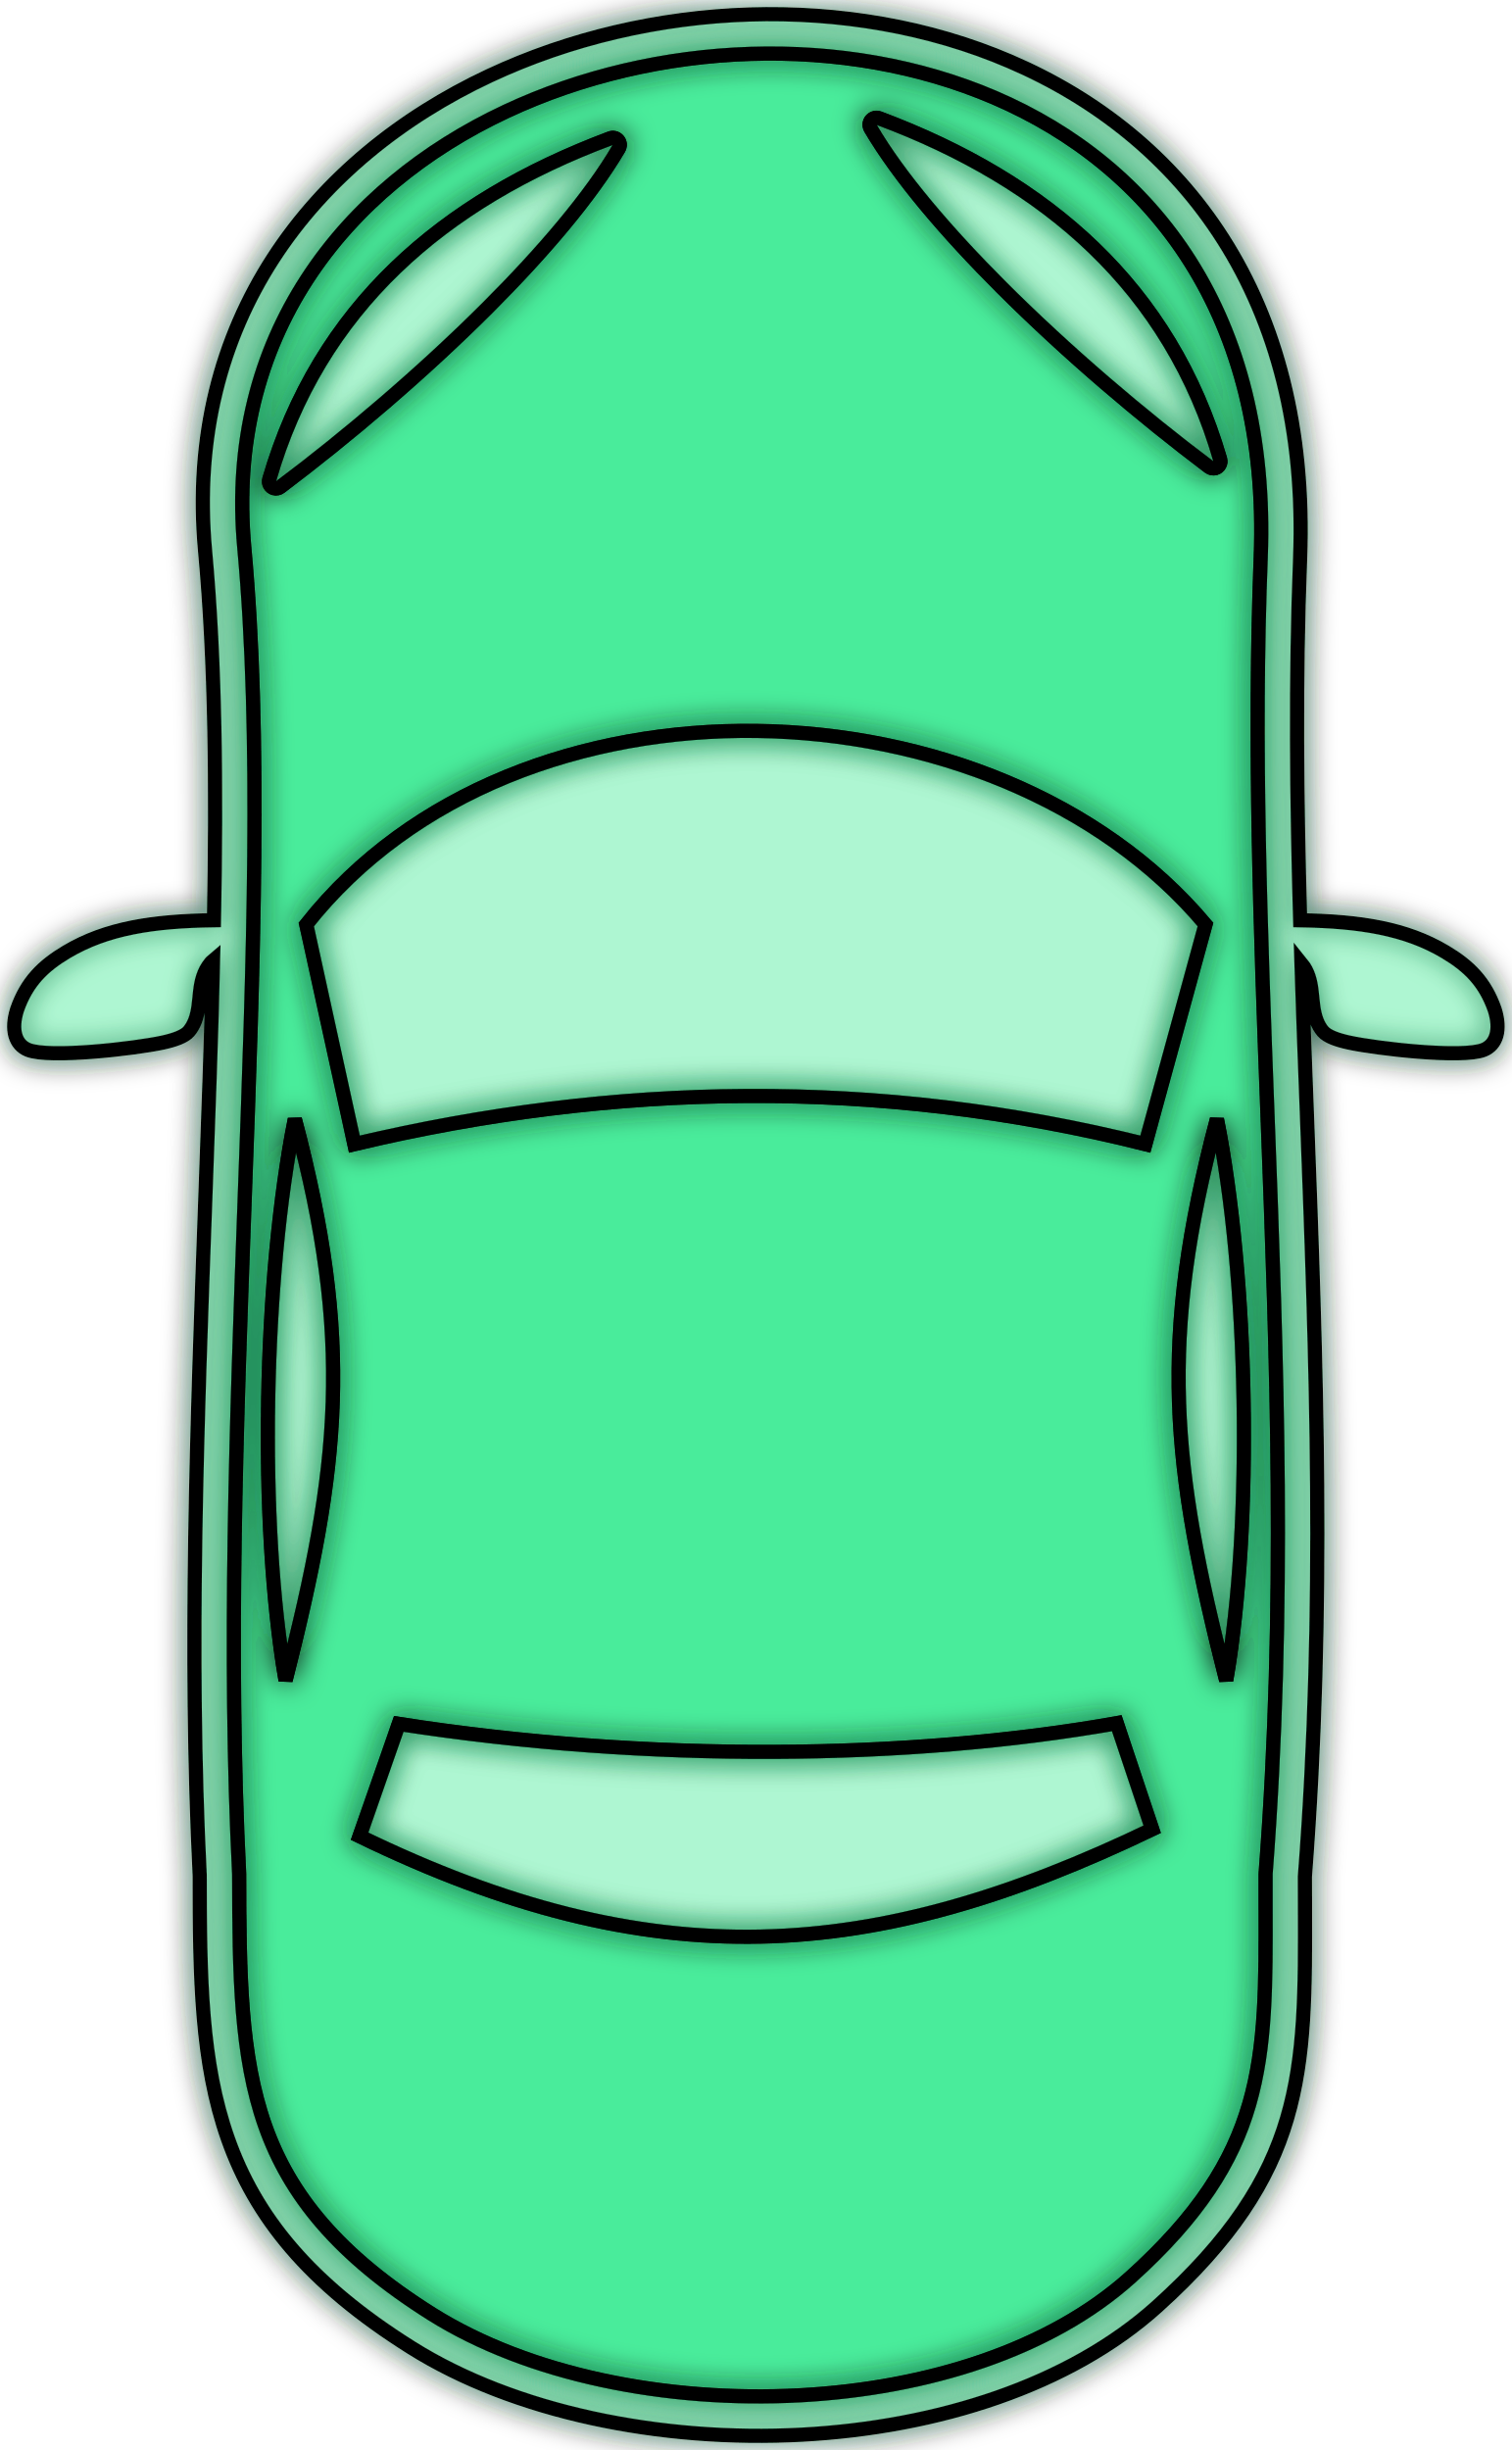
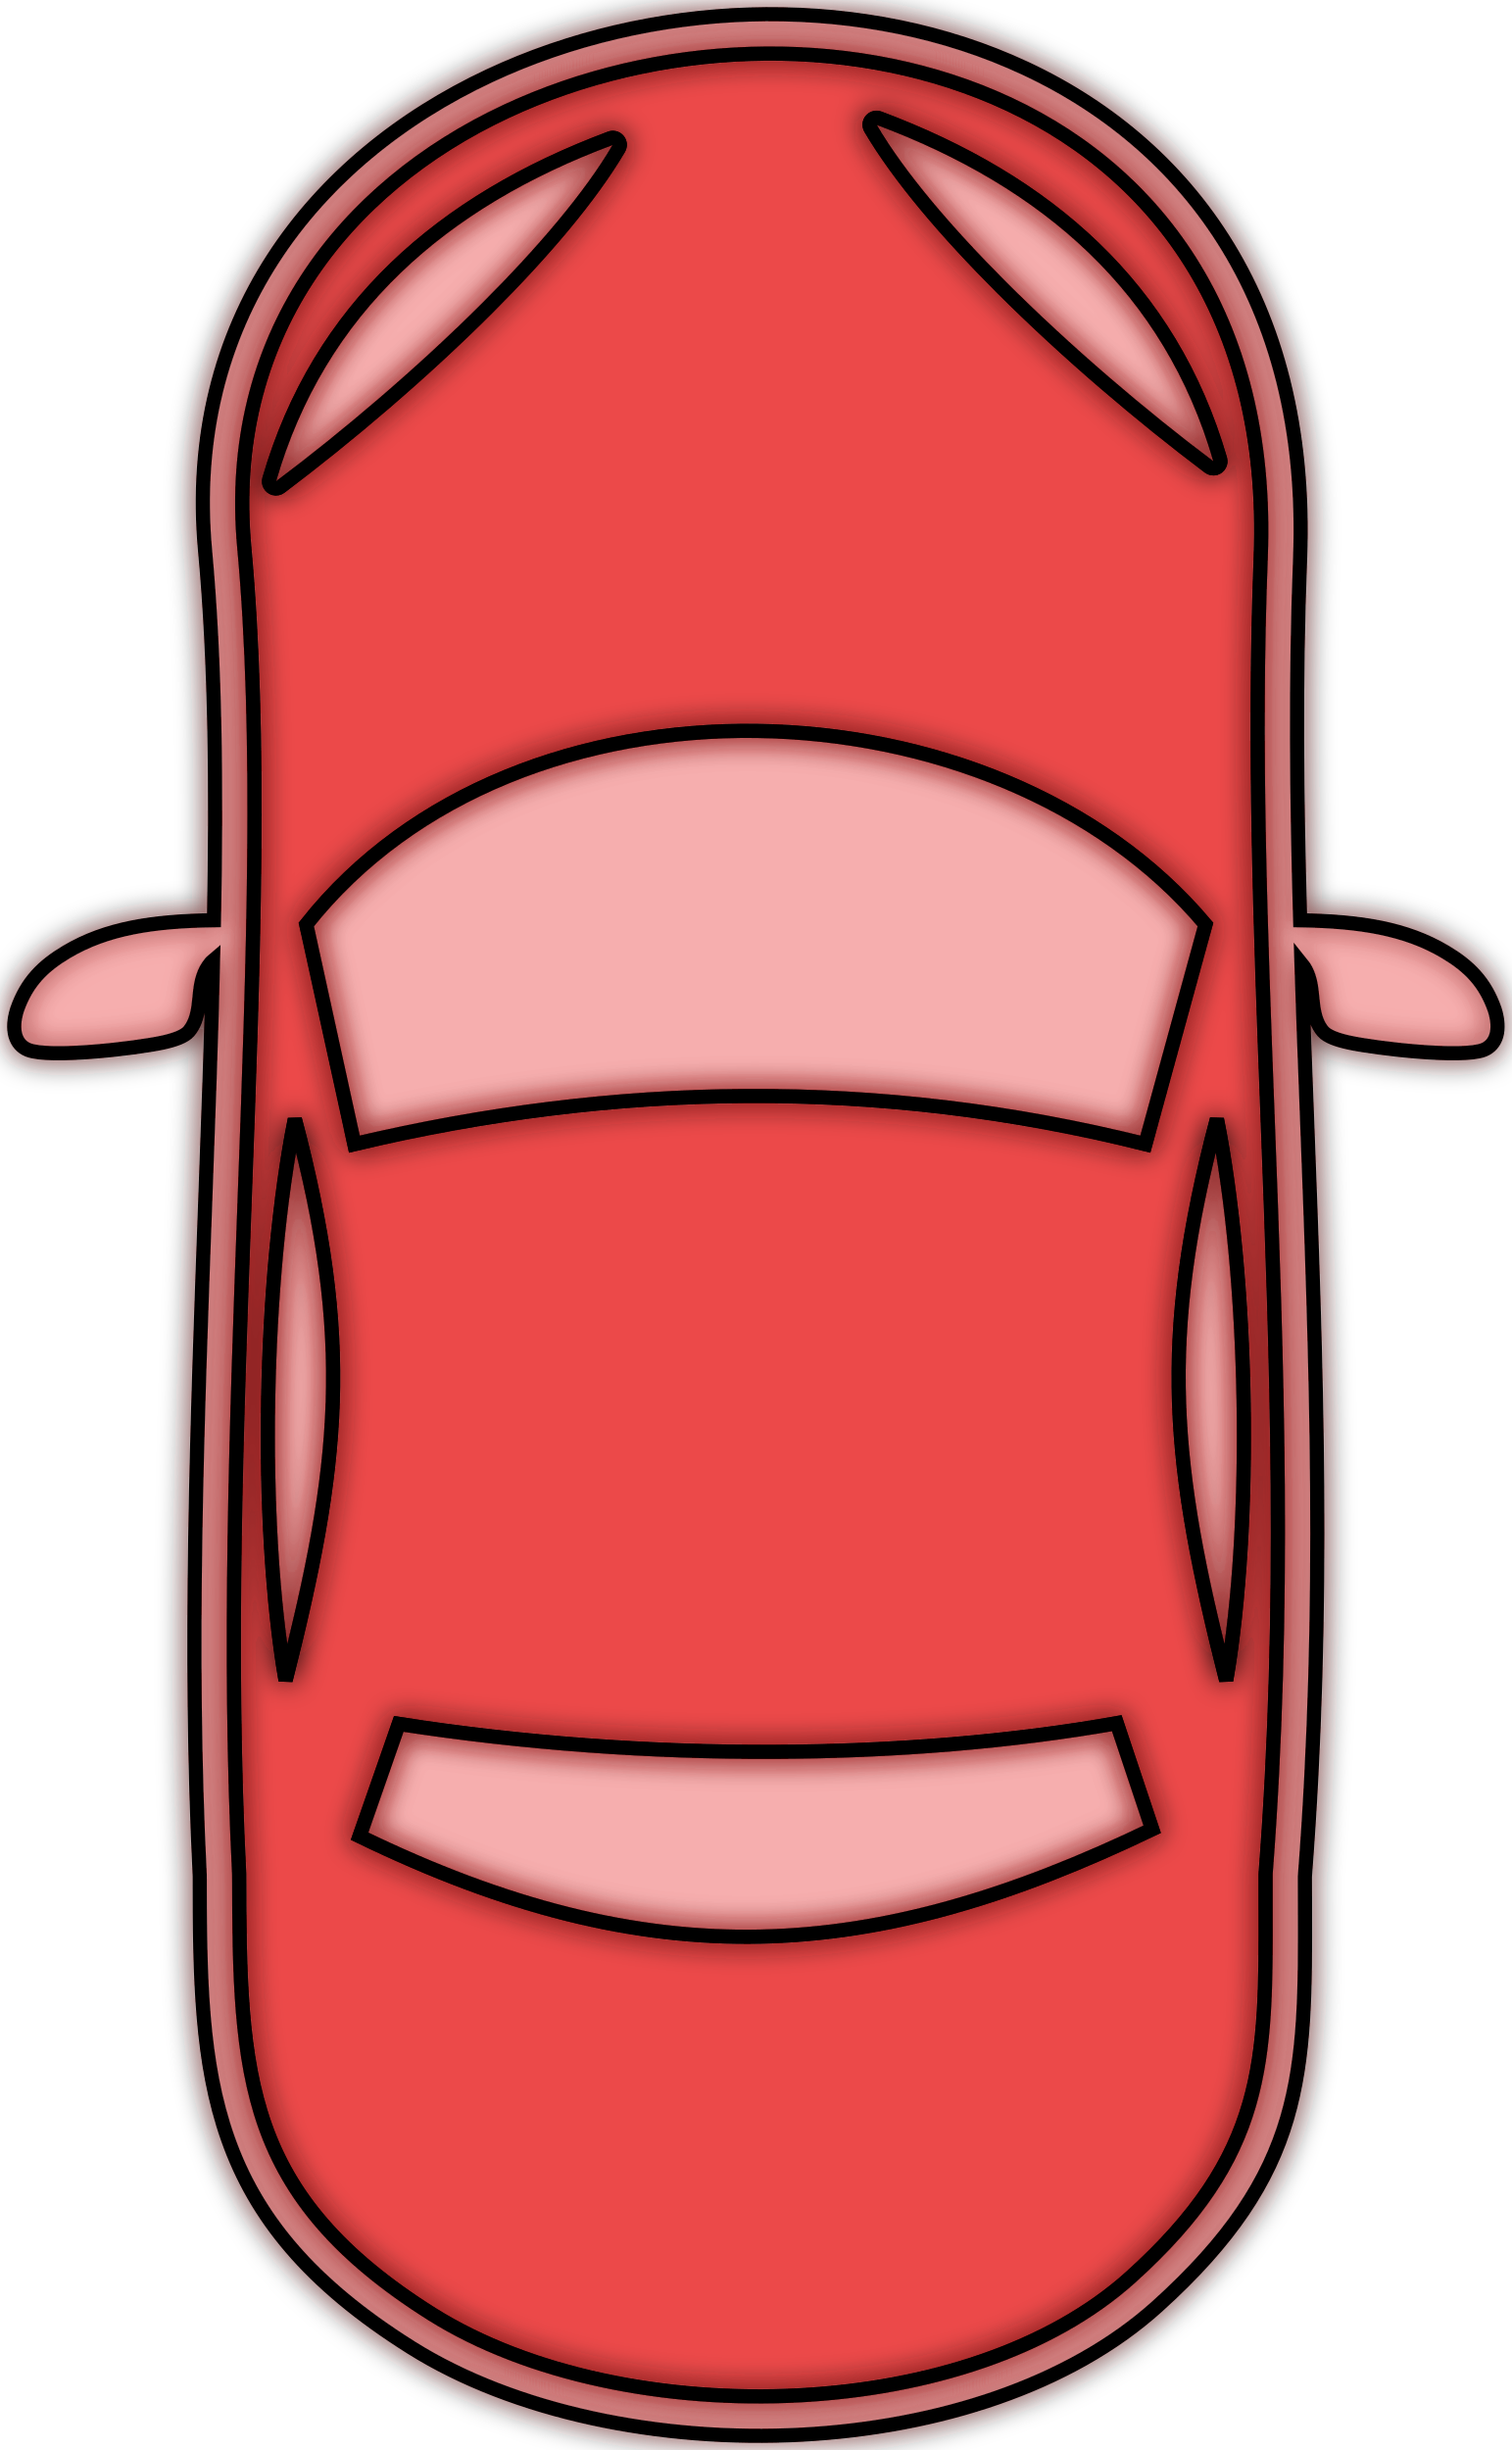
<svg xmlns="http://www.w3.org/2000/svg" shape-rendering="geometricPrecision" text-rendering="geometricPrecision" image-rendering="optimizeQuality" fill-rule="evenodd" clip-rule="evenodd" viewBox="-3 -3 320 518.55">
  <defs>
    <filter id="neon">
      <feGaussianBlur stdDeviation="3" result="coloredBlur" />
      <feMerge>
        <feMergeNode in="coloredBlur" />
        <feMergeNode in="SourceGraphic" />
      </feMerge>
    </filter>
  </defs>
-   <path d="M 72.01 239.16 L 61.83 192.68 C 106.5 136.09 207.92 139.99 252.17 192.68 L 239.44 239.16 C 182.75 225.01 127.01 226.14 72.01 239.16 Z M 48.71 112.86 C 52.4 152.96 50.64 200.78 48.78 251.25 C 47.07 297.88 45.27 346.78 47.63 393.72 L 47.63 393.92 C 47.65 414.9 47.89 432.11 53.12 446.92 C 58.29 461.53 68.5 474.27 88.5 486.83 C 108.75 499.54 137.92 505.51 166.39 503.97 C 193.19 502.52 219.22 494.4 236.34 478.97 C 265.05 453.09 264.99 433.43 264.89 400.38 L 264.89 393.61 C 269.24 337.07 267.25 284.6 265.31 233.43 C 263.8 193.61 262.32 154.54 263.86 114.92 C 265.85 63.59 240.95 32.03 207.48 17.67 C 191.56 10.84 173.69 7.84 155.83 8.41 C 137.93 8.98 120.05 13.13 104.14 20.58 C 69.77 36.69 44.62 68.39 48.71 112.86 Z M 57.45 352.64 C 51.68 319.06 52.73 267.39 59.41 233.89 C 71.85 280.78 69.02 307.25 57.45 352.64 Z M 256.55 352.64 C 262.32 319.06 261.27 267.39 254.59 233.89 C 242.15 280.78 244.98 307.25 256.55 352.64 Z M 183.12 22.04 C 200.88 28.68 216.27 37.64 228.53 49.46 C 240.84 61.32 250.01 76.07 255.28 94.24 C 255.5 95.02 255.05 95.85 254.26 96.08 C 253.79 96.21 253.31 96.11 252.95 95.84 C 238.78 85.2 222.78 71.6 209.04 57.87 C 197.36 46.2 187.27 34.39 181.27 24.16 C 180.947 23.61 181.011 22.914 181.431 22.433 C 181.851 21.952 182.531 21.794 183.12 22.04 Z M 80.73 53.71 C 92.99 41.89 108.38 32.93 126.14 26.29 C 126.729 26.044 127.409 26.202 127.829 26.683 C 128.249 27.164 128.313 27.86 127.99 28.41 C 121.99 38.64 111.91 50.44 100.23 62.12 C 86.49 75.85 70.48 89.45 56.31 100.09 C 55.95 100.36 55.47 100.46 55 100.33 C 54.216 100.097 53.766 99.276 53.99 98.49 C 59.25 80.32 68.42 65.57 80.73 53.71 Z M 73.11 385.64 L 81.41 361.87 C 134.37 370.1 189.46 369.47 233.39 361.72 L 240.89 384.17 C 181.64 412.67 135.17 415.78 73.11 385.64 Z" fill="rgb(72, 236, 155)" stroke="#000000" stroke-width="3" filter="url(#neon)" />
-   <path d="M 72.01 239.157 L 61.83 192.677 C 106.5 136.087 207.92 139.987 252.17 192.677 L 239.44 239.157 C 182.75 225.007 127.01 226.137 72.01 239.157 Z M 48.71 112.857 C 52.4 152.957 50.64 200.777 48.78 251.247 C 47.07 297.877 45.27 346.777 47.63 393.717 L 47.63 393.917 C 47.65 414.897 47.89 432.107 53.12 446.917 C 58.29 461.527 68.5 474.267 88.5 486.827 C 108.75 499.537 137.92 505.507 166.39 503.967 C 193.19 502.517 219.22 494.397 236.34 478.967 C 265.05 453.087 264.99 433.427 264.89 400.377 L 264.89 393.607 C 269.24 337.067 267.25 284.597 265.31 233.427 C 263.8 193.607 262.32 154.537 263.86 114.917 C 265.85 63.587 240.95 32.027 207.48 17.667 C 191.56 10.837 173.69 7.837 155.83 8.407 C 137.93 8.977 120.05 13.127 104.14 20.577 C 69.77 36.687 44.62 68.387 48.71 112.857 Z M 40.45 250.947 C 41.08 233.667 41.71 216.707 42.1 200.277 C 41.91 200.437 41.73 200.637 41.55 200.847 C 38.55 204.517 39.81 209.047 38.31 212.987 C 37.96 213.907 37.51 214.687 36.96 215.317 C 36.05 216.367 33.97 217.117 31.49 217.657 C 25.68 218.927 7.47 221.047 2.93 219.207 C 0.26 218.127 -0.76 215.007 0.61 210.687 C 2.67 204.787 6.1 201.447 11.08 198.477 C 19.52 193.447 29.4 191.947 42.29 191.767 C 42.83 163.617 42.58 137.177 40.41 113.607 C 35.94 65.067 63.26 30.537 100.61 13.027 C 117.54 5.097 136.56 0.677 155.57 0.067 C 174.62 -0.533 193.71 2.677 210.75 9.987 C 247.21 25.627 274.35 59.807 272.2 115.207 C 271.2 140.797 271.48 166.217 272.21 191.777 C 284.85 191.987 294.59 193.507 302.92 198.477 C 307.9 201.447 311.33 204.787 313.39 210.687 C 314.76 215.007 313.74 218.127 311.07 219.207 C 306.53 221.047 288.32 218.927 282.51 217.657 C 280.03 217.117 277.95 216.367 277.04 215.317 C 276.49 214.687 276.04 213.907 275.69 212.987 C 274.19 209.067 275.44 204.547 272.48 200.897 C 272.83 211.607 273.24 222.337 273.65 233.137 C 275.6 284.597 277.61 337.377 273.21 394.217 L 273.23 400.377 C 273.34 435.767 273.4 456.817 241.93 485.187 C 223.32 501.947 195.4 510.757 166.82 512.307 C 136.75 513.927 105.76 507.517 84.06 493.887 C 62.25 480.187 51.03 466.067 45.25 449.707 C 39.54 433.557 39.27 415.667 39.27 393.917 C 36.92 346.747 38.73 297.707 40.45 250.947 Z M 57.45 352.637 C 51.68 319.057 52.73 267.387 59.41 233.887 C 71.85 280.777 69.02 307.247 57.45 352.637 Z M 256.55 352.637 C 262.32 319.057 261.27 267.387 254.59 233.887 C 242.15 280.777 244.98 307.247 256.55 352.637 Z M 183.12 22.037 C 200.88 28.677 216.27 37.637 228.53 49.457 C 240.84 61.317 250.01 76.067 255.28 94.237 C 255.5 95.017 255.05 95.847 254.26 96.077 C 253.79 96.207 253.31 96.107 252.95 95.837 C 238.78 85.197 222.78 71.597 209.04 57.867 C 197.36 46.197 187.27 34.387 181.27 24.157 C 180.946 23.607 181.011 22.911 181.431 22.43 C 181.85 21.949 182.531 21.791 183.12 22.037 Z M 80.73 53.707 C 92.99 41.887 108.38 32.927 126.14 26.287 C 126.729 26.041 127.409 26.199 127.829 26.68 C 128.248 27.161 128.313 27.857 127.99 28.407 C 121.99 38.637 111.91 50.437 100.23 62.117 C 86.49 75.847 70.48 89.447 56.31 100.087 C 55.95 100.357 55.47 100.457 55 100.327 C 54.216 100.094 53.766 99.273 53.99 98.487 C 59.25 80.317 68.42 65.567 80.73 53.707 Z M 73.11 385.637 L 81.41 361.867 C 134.37 370.097 189.46 369.467 233.39 361.717 L 240.89 384.167 C 181.64 412.667 135.17 415.777 73.11 385.637 Z" fill="rgba(72, 236, 155, 0.25)" stroke="#000000" stroke-width="3" filter="url(#neon)" />
+   <path d="M 72.01 239.16 L 61.83 192.68 C 106.5 136.09 207.92 139.99 252.17 192.68 L 239.44 239.16 C 182.75 225.01 127.01 226.14 72.01 239.16 Z M 48.71 112.86 C 52.4 152.96 50.64 200.78 48.78 251.25 C 47.07 297.88 45.27 346.78 47.63 393.72 L 47.63 393.92 C 47.65 414.9 47.89 432.11 53.12 446.92 C 58.29 461.53 68.5 474.27 88.5 486.83 C 108.75 499.54 137.92 505.51 166.39 503.97 C 193.19 502.52 219.22 494.4 236.34 478.97 C 265.05 453.09 264.99 433.43 264.89 400.38 L 264.89 393.61 C 269.24 337.07 267.25 284.6 265.31 233.43 C 263.8 193.61 262.32 154.54 263.86 114.92 C 265.85 63.59 240.95 32.03 207.48 17.67 C 191.56 10.84 173.69 7.84 155.83 8.41 C 137.93 8.98 120.05 13.13 104.14 20.58 C 69.77 36.69 44.62 68.39 48.71 112.86 Z M 57.45 352.64 C 51.68 319.06 52.73 267.39 59.41 233.89 C 71.85 280.78 69.02 307.25 57.45 352.64 Z M 256.55 352.64 C 262.32 319.06 261.27 267.39 254.59 233.89 C 242.15 280.78 244.98 307.25 256.55 352.64 Z M 183.12 22.04 C 200.88 28.68 216.27 37.64 228.53 49.46 C 240.84 61.32 250.01 76.07 255.28 94.24 C 255.5 95.02 255.05 95.85 254.26 96.08 C 253.79 96.21 253.31 96.11 252.95 95.84 C 238.78 85.2 222.78 71.6 209.04 57.87 C 197.36 46.2 187.27 34.39 181.27 24.16 C 180.947 23.61 181.011 22.914 181.431 22.433 C 181.851 21.952 182.531 21.794 183.12 22.04 Z M 80.73 53.71 C 92.99 41.89 108.38 32.93 126.14 26.29 C 126.729 26.044 127.409 26.202 127.829 26.683 C 128.249 27.164 128.313 27.86 127.99 28.41 C 121.99 38.64 111.91 50.44 100.23 62.12 C 86.49 75.85 70.48 89.45 56.31 100.09 C 55.95 100.36 55.47 100.46 55 100.33 C 54.216 100.097 53.766 99.276 53.99 98.49 C 59.25 80.32 68.42 65.57 80.73 53.71 Z M 73.11 385.64 L 81.41 361.87 C 134.37 370.1 189.46 369.47 233.39 361.72 L 240.89 384.17 C 181.64 412.67 135.17 415.78 73.11 385.64 Z" fill="rgb(236, 73, 72)" stroke="#000000" stroke-width="3" filter="url(#neon)" />
+   <path d="M 72.01 239.157 L 61.83 192.677 C 106.5 136.087 207.92 139.987 252.17 192.677 L 239.44 239.157 C 182.75 225.007 127.01 226.137 72.01 239.157 Z M 48.71 112.857 C 52.4 152.957 50.64 200.777 48.78 251.247 C 47.07 297.877 45.27 346.777 47.63 393.717 L 47.63 393.917 C 47.65 414.897 47.89 432.107 53.12 446.917 C 58.29 461.527 68.5 474.267 88.5 486.827 C 108.75 499.537 137.92 505.507 166.39 503.967 C 193.19 502.517 219.22 494.397 236.34 478.967 C 265.05 453.087 264.99 433.427 264.89 400.377 L 264.89 393.607 C 269.24 337.067 267.25 284.597 265.31 233.427 C 263.8 193.607 262.32 154.537 263.86 114.917 C 265.85 63.587 240.95 32.027 207.48 17.667 C 191.56 10.837 173.69 7.837 155.83 8.407 C 137.93 8.977 120.05 13.127 104.14 20.577 C 69.77 36.687 44.62 68.387 48.71 112.857 Z M 40.45 250.947 C 41.08 233.667 41.71 216.707 42.1 200.277 C 41.91 200.437 41.73 200.637 41.55 200.847 C 38.55 204.517 39.81 209.047 38.31 212.987 C 37.96 213.907 37.51 214.687 36.96 215.317 C 36.05 216.367 33.97 217.117 31.49 217.657 C 25.68 218.927 7.47 221.047 2.93 219.207 C 0.26 218.127 -0.76 215.007 0.61 210.687 C 2.67 204.787 6.1 201.447 11.08 198.477 C 19.52 193.447 29.4 191.947 42.29 191.767 C 42.83 163.617 42.58 137.177 40.41 113.607 C 35.94 65.067 63.26 30.537 100.61 13.027 C 117.54 5.097 136.56 0.677 155.57 0.067 C 174.62 -0.533 193.71 2.677 210.75 9.987 C 247.21 25.627 274.35 59.807 272.2 115.207 C 271.2 140.797 271.48 166.217 272.21 191.777 C 284.85 191.987 294.59 193.507 302.92 198.477 C 307.9 201.447 311.33 204.787 313.39 210.687 C 314.76 215.007 313.74 218.127 311.07 219.207 C 306.53 221.047 288.32 218.927 282.51 217.657 C 280.03 217.117 277.95 216.367 277.04 215.317 C 276.49 214.687 276.04 213.907 275.69 212.987 C 274.19 209.067 275.44 204.547 272.48 200.897 C 272.83 211.607 273.24 222.337 273.65 233.137 C 275.6 284.597 277.61 337.377 273.21 394.217 L 273.23 400.377 C 273.34 435.767 273.4 456.817 241.93 485.187 C 223.32 501.947 195.4 510.757 166.82 512.307 C 136.75 513.927 105.76 507.517 84.06 493.887 C 62.25 480.187 51.03 466.067 45.25 449.707 C 39.54 433.557 39.27 415.667 39.27 393.917 C 36.92 346.747 38.73 297.707 40.45 250.947 Z M 57.45 352.637 C 51.68 319.057 52.73 267.387 59.41 233.887 C 71.85 280.777 69.02 307.247 57.45 352.637 Z M 256.55 352.637 C 262.32 319.057 261.27 267.387 254.59 233.887 C 242.15 280.777 244.98 307.247 256.55 352.637 Z M 183.12 22.037 C 200.88 28.677 216.27 37.637 228.53 49.457 C 240.84 61.317 250.01 76.067 255.28 94.237 C 255.5 95.017 255.05 95.847 254.26 96.077 C 253.79 96.207 253.31 96.107 252.95 95.837 C 238.78 85.197 222.78 71.597 209.04 57.867 C 197.36 46.197 187.27 34.387 181.27 24.157 C 180.946 23.607 181.011 22.911 181.431 22.43 C 181.85 21.949 182.531 21.791 183.12 22.037 Z M 80.73 53.707 C 92.99 41.887 108.38 32.927 126.14 26.287 C 126.729 26.041 127.409 26.199 127.829 26.68 C 128.248 27.161 128.313 27.857 127.99 28.407 C 121.99 38.637 111.91 50.437 100.23 62.117 C 86.49 75.847 70.48 89.447 56.31 100.087 C 55.95 100.357 55.47 100.457 55 100.327 C 54.216 100.094 53.766 99.273 53.99 98.487 C 59.25 80.317 68.42 65.567 80.73 53.707 Z M 73.11 385.637 L 81.41 361.867 C 134.37 370.097 189.46 369.467 233.39 361.717 L 240.89 384.167 C 181.64 412.667 135.17 415.777 73.11 385.637 Z" fill="rgba(236, 73, 72, 0.25)" stroke="#000000" stroke-width="3" filter="url(#neon)" />
</svg>
